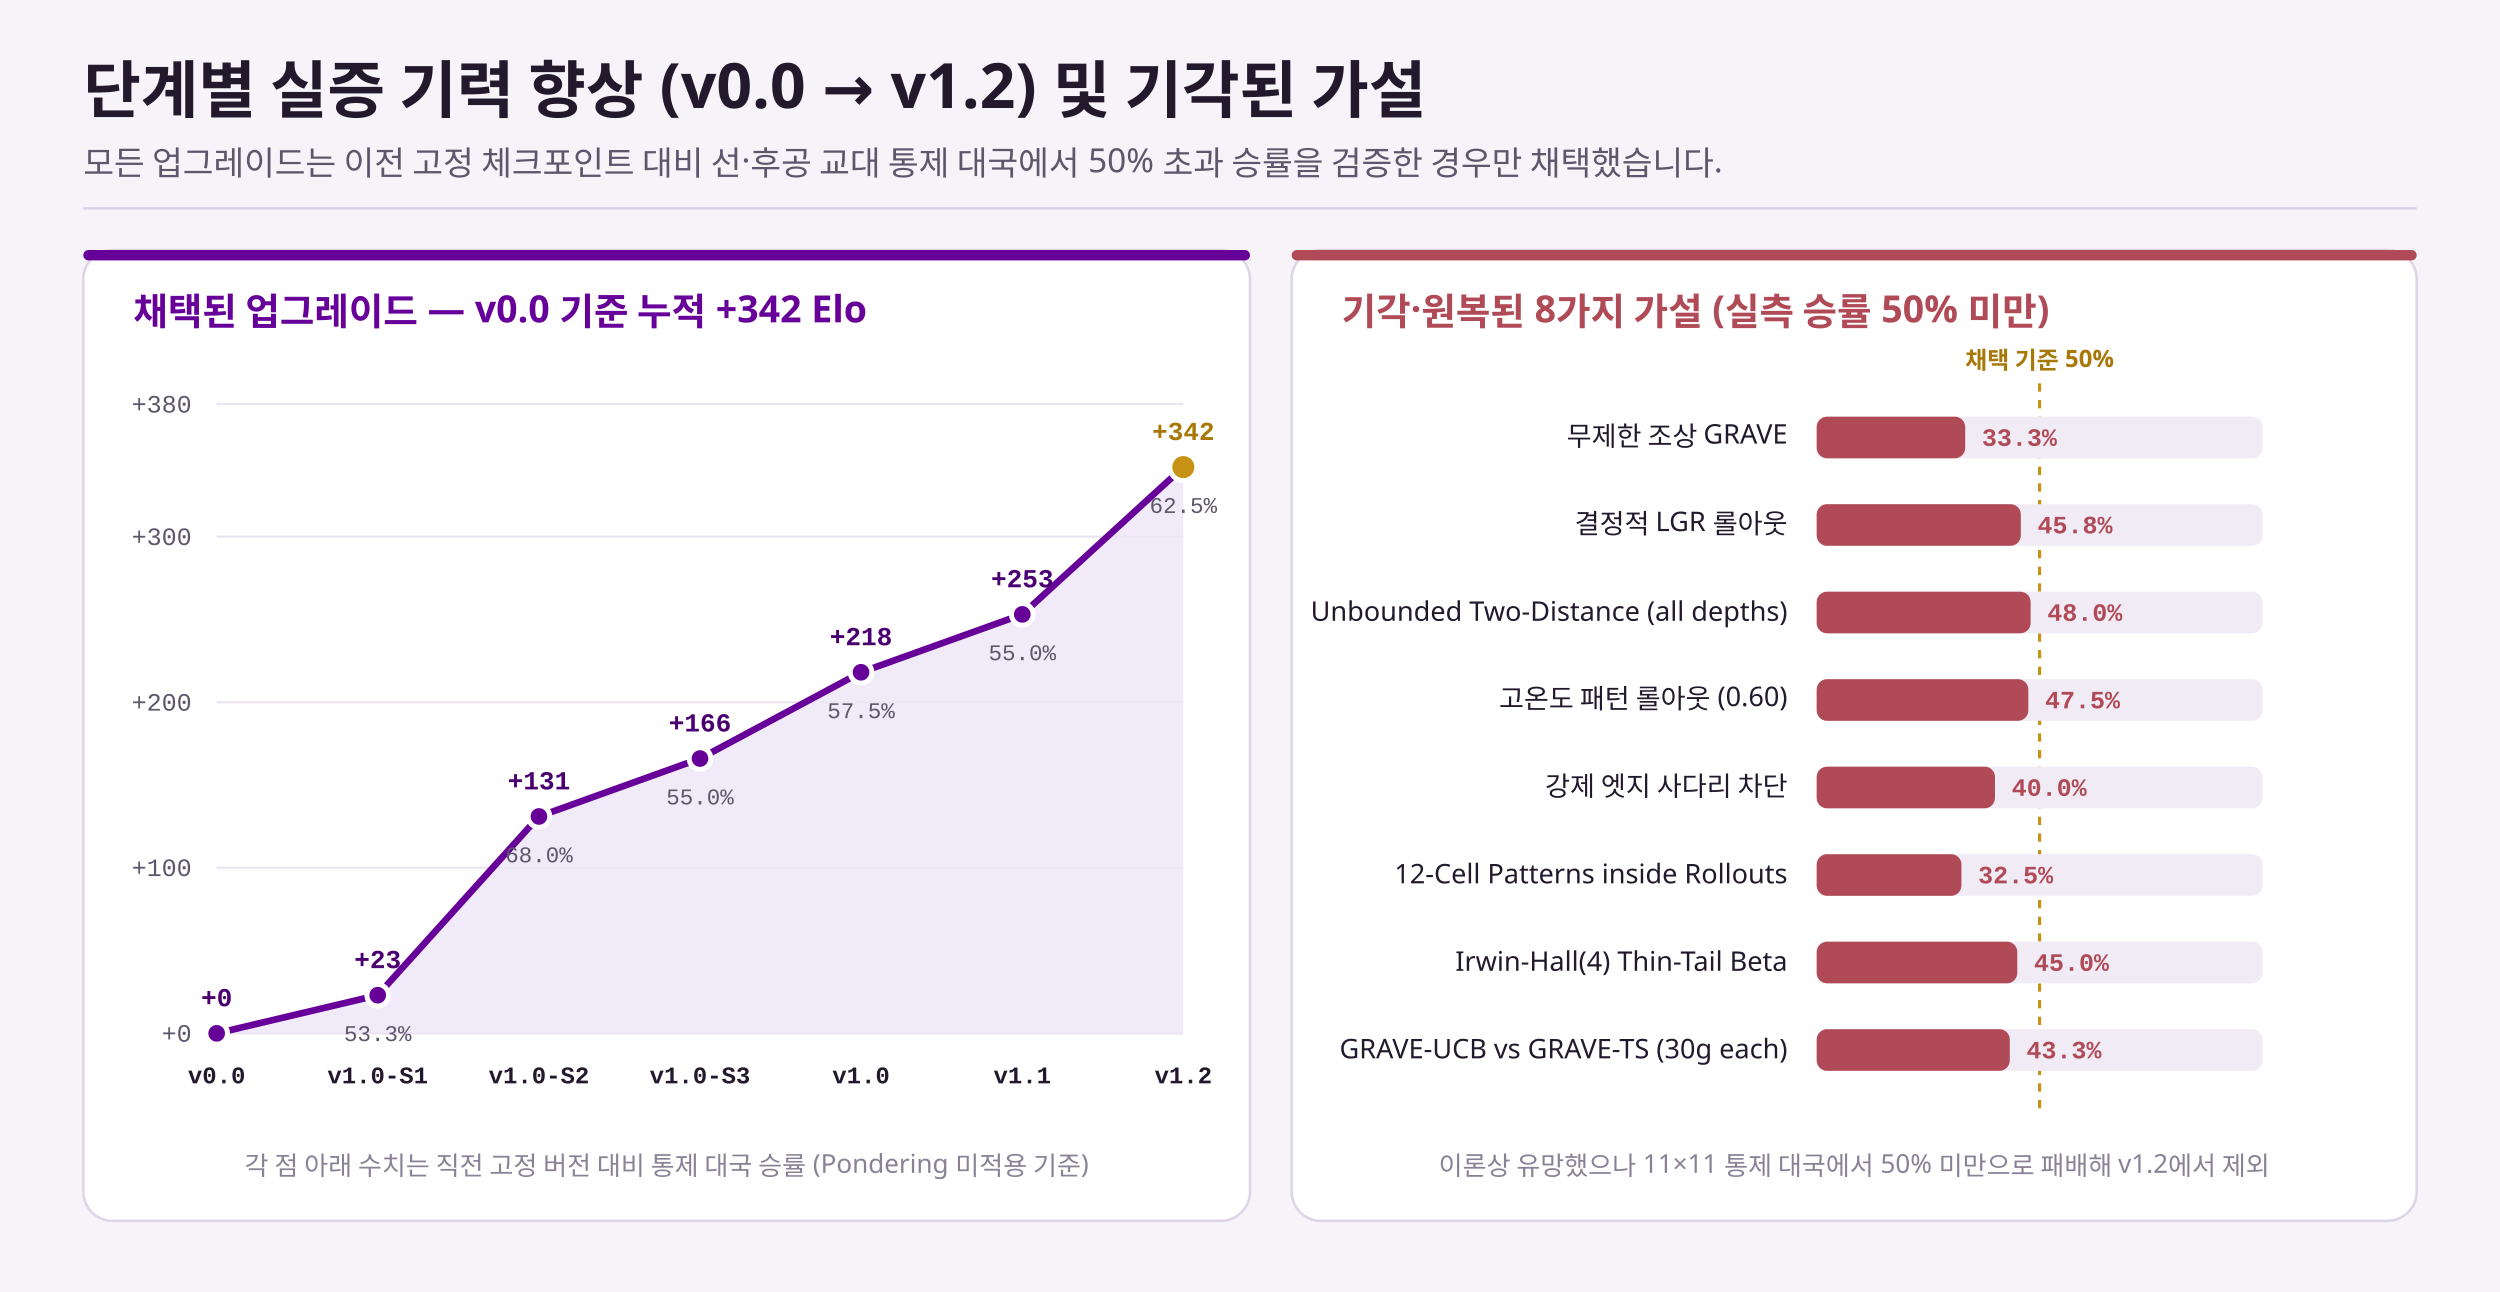
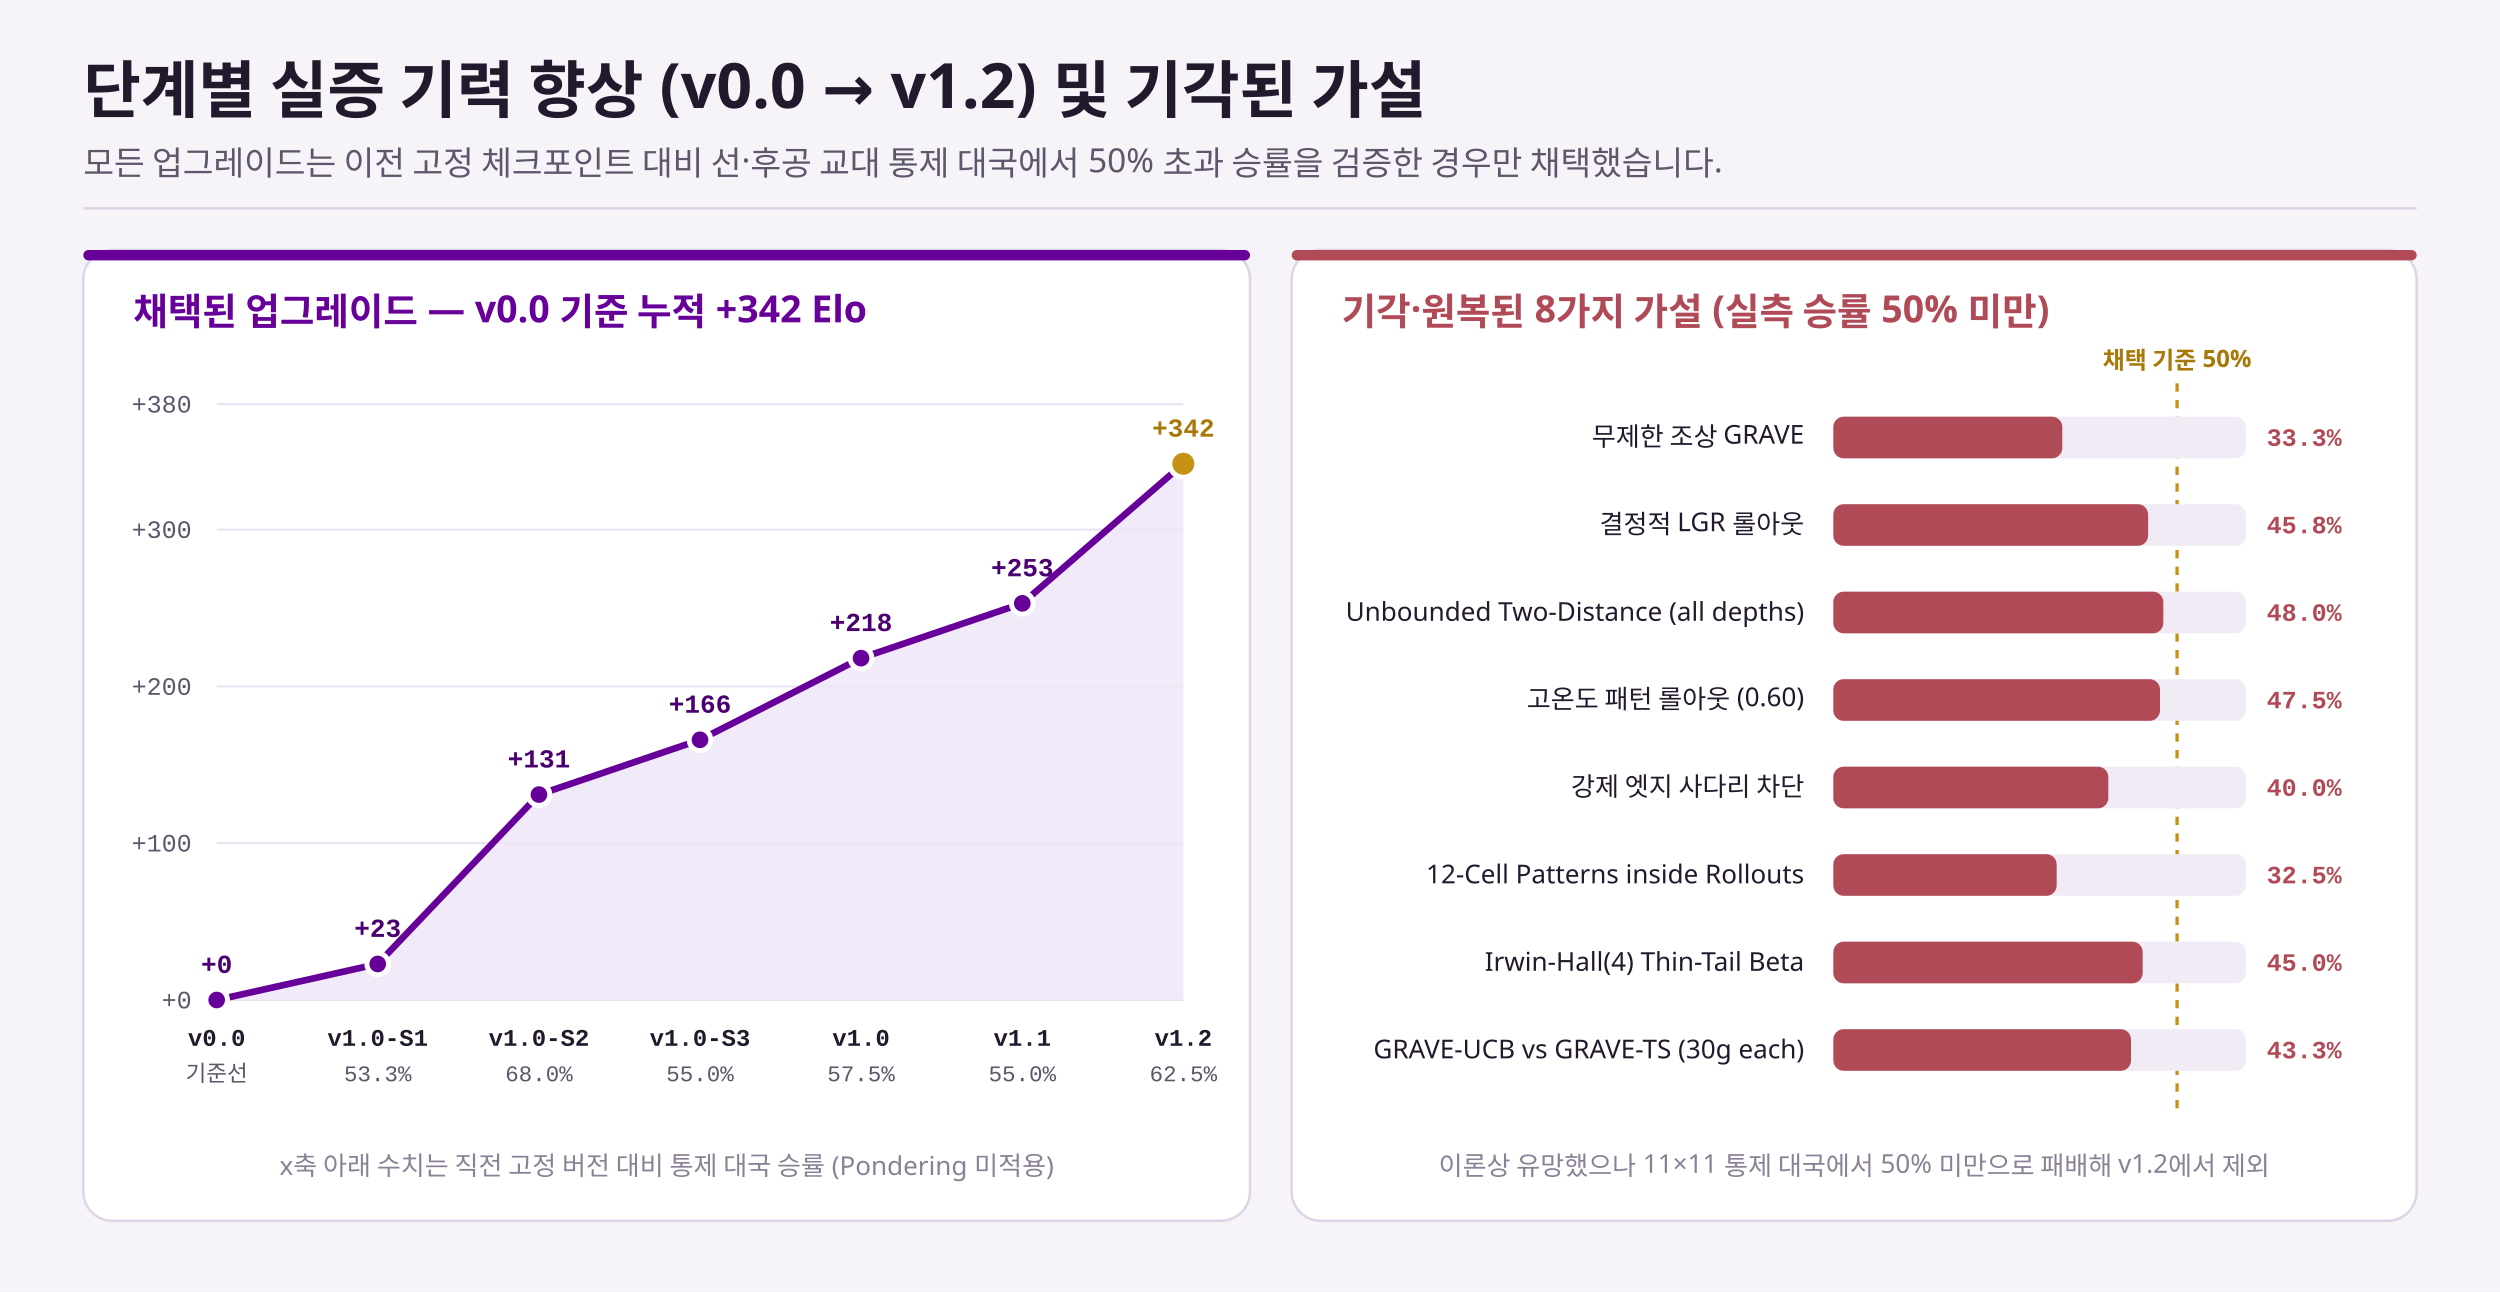
<svg xmlns="http://www.w3.org/2000/svg" viewBox="0 0 1200 620" width="1200" height="620" role="img" aria-labelledby="title desc">
  <style>text{font-family:'Noto Sans KR', 'Malgun Gothic', 'Apple SD Gothic Neo', 'Segoe UI', sans-serif;font-variant-numeric:tabular-nums}.mono{font-family:'JetBrains Mono', Consolas, 'Courier New', monospace}</style>
  <rect width="1200" height="620" fill="#F6F3F9" />
  <text x="40" y="54" fill="#23192D" font-size="30" font-weight="750">단계별 실증 기력 향상 (v0.0 → v1.2) 및 기각된 가설</text>
  <text x="40" y="84" fill="#5E566A" font-size="16">모든 업그레이드는 이전 고정 체크포인트 대비 선·후공 교대 통제 대국에서 50% 초과 승률을 검증한 경우만 채택했습니다.</text>
  <path d="M40 100H1160" stroke="#DDD4E6" stroke-width="1.2" />
  <rect x="40" y="120" width="560" height="466" rx="14" fill="#FFFFFF" stroke="#DDD4E6" stroke-width="1.2" />
  <rect x="40" y="120" width="560" height="5" rx="2.5" fill="#660099" />
  <text x="64" y="156" fill="#660099" font-size="18" font-weight="700">채택된 업그레이드 — v0.0 기준 누적 +342 Elo</text>
-   <line x1="104" y1="496.0" x2="568" y2="496.0" stroke="#E9E3F0" stroke-width="1" />
-   <text class="mono" x="92" y="500.0" text-anchor="end" fill="#5E566A" font-size="12">+0</text>
-   <line x1="104" y1="416.5" x2="568" y2="416.5" stroke="#E9E3F0" stroke-width="1" />
-   <text class="mono" x="92" y="420.5" text-anchor="end" fill="#5E566A" font-size="12">+100</text>
-   <line x1="104" y1="337.1" x2="568" y2="337.1" stroke="#E9E3F0" stroke-width="1" />
-   <text class="mono" x="92" y="341.1" text-anchor="end" fill="#5E566A" font-size="12">+200</text>
-   <line x1="104" y1="257.6" x2="568" y2="257.6" stroke="#E9E3F0" stroke-width="1" />
-   <text class="mono" x="92" y="261.6" text-anchor="end" fill="#5E566A" font-size="12">+300</text>
+   <line x1="104" y1="480.0" x2="568" y2="480.0" stroke="#E9E3F0" stroke-width="1" />
+   <text class="mono" x="92" y="484.0" text-anchor="end" fill="#5E566A" font-size="12">+0</text>
+   <line x1="104" y1="404.7" x2="568" y2="404.7" stroke="#E9E3F0" stroke-width="1" />
+   <text class="mono" x="92" y="408.7" text-anchor="end" fill="#5E566A" font-size="12">+100</text>
+   <line x1="104" y1="329.5" x2="568" y2="329.5" stroke="#E9E3F0" stroke-width="1" />
+   <text class="mono" x="92" y="333.5" text-anchor="end" fill="#5E566A" font-size="12">+200</text>
+   <line x1="104" y1="254.2" x2="568" y2="254.2" stroke="#E9E3F0" stroke-width="1" />
+   <text class="mono" x="92" y="258.2" text-anchor="end" fill="#5E566A" font-size="12">+300</text>
  <line x1="104" y1="194.0" x2="568" y2="194.0" stroke="#E9E3F0" stroke-width="1" />
  <text class="mono" x="92" y="198.0" text-anchor="end" fill="#5E566A" font-size="12">+380</text>
-   <path d="M 104.0 496 L 104.0 496.0 L 181.3 477.7 L 258.7 391.9 L 336.0 364.1 L 413.3 322.7 L 490.7 294.9 L 568.0 224.2 L 568.0 496 Z" fill="#EFE6F7" opacity="0.85" />
-   <path d="M 104.0 496.0 L 181.3 477.7 L 258.7 391.9 L 336.0 364.1 L 413.3 322.7 L 490.7 294.9 L 568.0 224.2" fill="none" stroke="#660099" stroke-width="3.2" stroke-linejoin="round" />
-   <circle cx="104.0" cy="496.0" r="5.2" fill="#660099" stroke="#FFFFFF" stroke-width="2.4" />
-   <text class="mono" x="104.0" y="483.0" text-anchor="middle" fill="#4A0070" font-size="12.5" font-weight="700">+0</text>
-   <text class="mono" x="104.0" y="520" text-anchor="middle" fill="#23192D" font-size="11.5" font-weight="600">v0.0</text>
-   <circle cx="181.3" cy="477.7" r="5.2" fill="#660099" stroke="#FFFFFF" stroke-width="2.4" />
-   <text class="mono" x="181.3" y="464.7" text-anchor="middle" fill="#4A0070" font-size="12.5" font-weight="700">+23</text>
-   <text class="mono" x="181.3" y="499.7" text-anchor="middle" fill="#5E566A" font-size="10.8">53.3%</text>
-   <text class="mono" x="181.3" y="520" text-anchor="middle" fill="#23192D" font-size="11.5" font-weight="600">v1.0-S1</text>
-   <circle cx="258.7" cy="391.9" r="5.2" fill="#660099" stroke="#FFFFFF" stroke-width="2.4" />
-   <text class="mono" x="258.7" y="378.9" text-anchor="middle" fill="#4A0070" font-size="12.5" font-weight="700">+131</text>
-   <text class="mono" x="258.7" y="413.9" text-anchor="middle" fill="#5E566A" font-size="10.8">68.0%</text>
-   <text class="mono" x="258.7" y="520" text-anchor="middle" fill="#23192D" font-size="11.5" font-weight="600">v1.0-S2</text>
-   <circle cx="336.0" cy="364.1" r="5.2" fill="#660099" stroke="#FFFFFF" stroke-width="2.4" />
-   <text class="mono" x="336.0" y="351.1" text-anchor="middle" fill="#4A0070" font-size="12.5" font-weight="700">+166</text>
-   <text class="mono" x="336.0" y="386.1" text-anchor="middle" fill="#5E566A" font-size="10.8">55.0%</text>
-   <text class="mono" x="336.0" y="520" text-anchor="middle" fill="#23192D" font-size="11.5" font-weight="600">v1.0-S3</text>
-   <circle cx="413.3" cy="322.7" r="5.2" fill="#660099" stroke="#FFFFFF" stroke-width="2.4" />
-   <text class="mono" x="413.3" y="309.7" text-anchor="middle" fill="#4A0070" font-size="12.5" font-weight="700">+218</text>
-   <text class="mono" x="413.3" y="344.7" text-anchor="middle" fill="#5E566A" font-size="10.8">57.5%</text>
-   <text class="mono" x="413.3" y="520" text-anchor="middle" fill="#23192D" font-size="11.5" font-weight="600">v1.0</text>
-   <circle cx="490.7" cy="294.9" r="5.2" fill="#660099" stroke="#FFFFFF" stroke-width="2.4" />
-   <text class="mono" x="490.7" y="281.9" text-anchor="middle" fill="#4A0070" font-size="12.5" font-weight="700">+253</text>
-   <text class="mono" x="490.7" y="316.9" text-anchor="middle" fill="#5E566A" font-size="10.8">55.0%</text>
-   <text class="mono" x="490.7" y="520" text-anchor="middle" fill="#23192D" font-size="11.5" font-weight="600">v1.1</text>
-   <circle cx="568.0" cy="224.2" r="6.5" fill="#C69214" stroke="#FFFFFF" stroke-width="2.4" />
-   <text class="mono" x="568.0" y="211.2" text-anchor="middle" fill="#A87908" font-size="12.5" font-weight="700">+342</text>
-   <text class="mono" x="568.0" y="246.2" text-anchor="middle" fill="#5E566A" font-size="10.8">62.5%</text>
-   <text class="mono" x="568.0" y="520" text-anchor="middle" fill="#23192D" font-size="11.5" font-weight="600">v1.2</text>
-   <text x="320" y="564" text-anchor="middle" fill="#8A8196" font-size="12.5">각 점 아래 수치는 직전 고정 버전 대비 통제 대국 승률 (Pondering 미적용 기준)</text>
+   <path d="M 104.0 480 L 104.0 480.0 L 181.3 462.7 L 258.7 381.4 L 336.0 355.1 L 413.3 315.9 L 490.7 289.6 L 568.0 222.6 L 568.0 480 Z" fill="#EFE6F7" opacity="0.85" />
+   <path d="M 104.0 480.0 L 181.3 462.7 L 258.7 381.4 L 336.0 355.1 L 413.3 315.9 L 490.7 289.6 L 568.0 222.6" fill="none" stroke="#660099" stroke-width="3.2" stroke-linejoin="round" />
+   <circle cx="104.0" cy="480.0" r="5.2" fill="#660099" stroke="#FFFFFF" stroke-width="2.4" />
+   <text class="mono" x="104.0" y="467.0" text-anchor="middle" fill="#4A0070" font-size="12.5" font-weight="700">+0</text>
+   <text class="mono" x="104.0" y="502" text-anchor="middle" fill="#23192D" font-size="11.5" font-weight="700">v0.0</text>
+   <text class="mono" x="104.0" y="519" text-anchor="middle" fill="#5E566A" font-size="10.8">기준선</text>
+   <circle cx="181.3" cy="462.7" r="5.2" fill="#660099" stroke="#FFFFFF" stroke-width="2.4" />
+   <text class="mono" x="181.3" y="449.7" text-anchor="middle" fill="#4A0070" font-size="12.5" font-weight="700">+23</text>
+   <text class="mono" x="181.3" y="502" text-anchor="middle" fill="#23192D" font-size="11.5" font-weight="700">v1.0-S1</text>
+   <text class="mono" x="181.3" y="519" text-anchor="middle" fill="#5E566A" font-size="10.8">53.3%</text>
+   <circle cx="258.7" cy="381.4" r="5.2" fill="#660099" stroke="#FFFFFF" stroke-width="2.4" />
+   <text class="mono" x="258.7" y="368.4" text-anchor="middle" fill="#4A0070" font-size="12.5" font-weight="700">+131</text>
+   <text class="mono" x="258.7" y="502" text-anchor="middle" fill="#23192D" font-size="11.5" font-weight="700">v1.0-S2</text>
+   <text class="mono" x="258.7" y="519" text-anchor="middle" fill="#5E566A" font-size="10.8">68.0%</text>
+   <circle cx="336.0" cy="355.1" r="5.2" fill="#660099" stroke="#FFFFFF" stroke-width="2.4" />
+   <text class="mono" x="336.0" y="342.1" text-anchor="middle" fill="#4A0070" font-size="12.5" font-weight="700">+166</text>
+   <text class="mono" x="336.0" y="502" text-anchor="middle" fill="#23192D" font-size="11.5" font-weight="700">v1.0-S3</text>
+   <text class="mono" x="336.0" y="519" text-anchor="middle" fill="#5E566A" font-size="10.8">55.0%</text>
+   <circle cx="413.3" cy="315.9" r="5.2" fill="#660099" stroke="#FFFFFF" stroke-width="2.4" />
+   <text class="mono" x="413.3" y="302.9" text-anchor="middle" fill="#4A0070" font-size="12.5" font-weight="700">+218</text>
+   <text class="mono" x="413.3" y="502" text-anchor="middle" fill="#23192D" font-size="11.5" font-weight="700">v1.0</text>
+   <text class="mono" x="413.3" y="519" text-anchor="middle" fill="#5E566A" font-size="10.8">57.5%</text>
+   <circle cx="490.7" cy="289.6" r="5.2" fill="#660099" stroke="#FFFFFF" stroke-width="2.4" />
+   <text class="mono" x="490.7" y="276.6" text-anchor="middle" fill="#4A0070" font-size="12.5" font-weight="700">+253</text>
+   <text class="mono" x="490.7" y="502" text-anchor="middle" fill="#23192D" font-size="11.5" font-weight="700">v1.1</text>
+   <text class="mono" x="490.7" y="519" text-anchor="middle" fill="#5E566A" font-size="10.8">55.0%</text>
+   <circle cx="568.0" cy="222.6" r="6.5" fill="#C69214" stroke="#FFFFFF" stroke-width="2.4" />
+   <text class="mono" x="568.0" y="209.6" text-anchor="middle" fill="#A87908" font-size="12.5" font-weight="700">+342</text>
+   <text class="mono" x="568.0" y="502" text-anchor="middle" fill="#23192D" font-size="11.5" font-weight="700">v1.2</text>
+   <text class="mono" x="568.0" y="519" text-anchor="middle" fill="#5E566A" font-size="10.8">62.5%</text>
+   <text x="320" y="564" text-anchor="middle" fill="#8A8196" font-size="12.5">x축 아래 수치는 직전 고정 버전 대비 통제 대국 승률 (Pondering 미적용)</text>
  <rect x="620" y="120" width="540" height="466" rx="14" fill="#FFFFFF" stroke="#DDD4E6" stroke-width="1.2" />
  <rect x="620" y="120" width="540" height="5" rx="2.5" fill="#B04A56" />
  <text x="644" y="156" fill="#B04A56" font-size="18" font-weight="700">기각·원복된 8가지 가설 (실측 승률 50% 미만)</text>
-   <line x1="979.0" y1="184" x2="979.0" y2="532" stroke="#C69214" stroke-dasharray="4,4" stroke-width="1.5" />
-   <text x="979.0" y="177" text-anchor="middle" fill="#A87908" font-size="11.5" font-weight="700">채택 기준 50%</text>
-   <text x="858" y="214" text-anchor="end" fill="#23192D" font-size="13" font-weight="500">무제한 조상 GRAVE</text>
-   <rect x="872" y="200" width="214" height="20" rx="5" fill="#F0EBF5" />
-   <rect x="872" y="200" width="71.3" height="20" rx="5" fill="#B04A56" />
-   <text class="mono" x="951.3" y="214" fill="#B04A56" font-size="12" font-weight="700">33.3%</text>
-   <text x="858" y="256" text-anchor="end" fill="#23192D" font-size="13" font-weight="500">결정적 LGR 롤아웃</text>
-   <rect x="872" y="242" width="214" height="20" rx="5" fill="#F0EBF5" />
-   <rect x="872" y="242" width="98.0" height="20" rx="5" fill="#B04A56" />
-   <text class="mono" x="978.0" y="256" fill="#B04A56" font-size="12" font-weight="700">45.8%</text>
-   <text x="858" y="298" text-anchor="end" fill="#23192D" font-size="13" font-weight="500">Unbounded Two-Distance (all depths)</text>
-   <rect x="872" y="284" width="214" height="20" rx="5" fill="#F0EBF5" />
-   <rect x="872" y="284" width="102.7" height="20" rx="5" fill="#B04A56" />
-   <text class="mono" x="982.7" y="298" fill="#B04A56" font-size="12" font-weight="700">48.0%</text>
-   <text x="858" y="340" text-anchor="end" fill="#23192D" font-size="13" font-weight="500">고온도 패턴 롤아웃 (0.60)</text>
-   <rect x="872" y="326" width="214" height="20" rx="5" fill="#F0EBF5" />
-   <rect x="872" y="326" width="101.6" height="20" rx="5" fill="#B04A56" />
-   <text class="mono" x="981.6" y="340" fill="#B04A56" font-size="12" font-weight="700">47.5%</text>
-   <text x="858" y="382" text-anchor="end" fill="#23192D" font-size="13" font-weight="500">강제 엣지 사다리 차단</text>
-   <rect x="872" y="368" width="214" height="20" rx="5" fill="#F0EBF5" />
-   <rect x="872" y="368" width="85.6" height="20" rx="5" fill="#B04A56" />
-   <text class="mono" x="965.6" y="382" fill="#B04A56" font-size="12" font-weight="700">40.0%</text>
-   <text x="858" y="424" text-anchor="end" fill="#23192D" font-size="13" font-weight="500">12-Cell Patterns inside Rollouts</text>
-   <rect x="872" y="410" width="214" height="20" rx="5" fill="#F0EBF5" />
-   <rect x="872" y="410" width="69.5" height="20" rx="5" fill="#B04A56" />
-   <text class="mono" x="949.5" y="424" fill="#B04A56" font-size="12" font-weight="700">32.5%</text>
-   <text x="858" y="466" text-anchor="end" fill="#23192D" font-size="13" font-weight="500">Irwin-Hall(4) Thin-Tail Beta</text>
-   <rect x="872" y="452" width="214" height="20" rx="5" fill="#F0EBF5" />
-   <rect x="872" y="452" width="96.3" height="20" rx="5" fill="#B04A56" />
-   <text class="mono" x="976.3" y="466" fill="#B04A56" font-size="12" font-weight="700">45.0%</text>
-   <text x="858" y="508" text-anchor="end" fill="#23192D" font-size="13" font-weight="500">GRAVE-UCB vs GRAVE-TS (30g each)</text>
-   <rect x="872" y="494" width="214" height="20" rx="5" fill="#F0EBF5" />
-   <rect x="872" y="494" width="92.7" height="20" rx="5" fill="#B04A56" />
-   <text class="mono" x="972.7" y="508" fill="#B04A56" font-size="12" font-weight="700">43.3%</text>
+   <line x1="1045.0" y1="184" x2="1045.0" y2="532" stroke="#C69214" stroke-dasharray="4,4" stroke-width="1.6" />
+   <text x="1045.0" y="177" text-anchor="middle" fill="#A87908" font-size="11.5" font-weight="700">채택 기준 50%</text>
+   <text x="866" y="214" text-anchor="end" fill="#23192D" font-size="12.5" font-weight="500">무제한 조상 GRAVE</text>
+   <rect x="880" y="200" width="198" height="20" rx="5" fill="#F0EBF5" />
+   <rect x="880" y="200" width="109.9" height="20" rx="5" fill="#B04A56" />
+   <text class="mono" x="1088.0" y="214" fill="#B04A56" font-size="12" font-weight="700">33.3%</text>
+   <text x="866" y="256" text-anchor="end" fill="#23192D" font-size="12.5" font-weight="500">결정적 LGR 롤아웃</text>
+   <rect x="880" y="242" width="198" height="20" rx="5" fill="#F0EBF5" />
+   <rect x="880" y="242" width="151.1" height="20" rx="5" fill="#B04A56" />
+   <text class="mono" x="1088.0" y="256" fill="#B04A56" font-size="12" font-weight="700">45.8%</text>
+   <text x="866" y="298" text-anchor="end" fill="#23192D" font-size="12.5" font-weight="500">Unbounded Two-Distance (all depths)</text>
+   <rect x="880" y="284" width="198" height="20" rx="5" fill="#F0EBF5" />
+   <rect x="880" y="284" width="158.4" height="20" rx="5" fill="#B04A56" />
+   <text class="mono" x="1088.0" y="298" fill="#B04A56" font-size="12" font-weight="700">48.0%</text>
+   <text x="866" y="340" text-anchor="end" fill="#23192D" font-size="12.5" font-weight="500">고온도 패턴 롤아웃 (0.60)</text>
+   <rect x="880" y="326" width="198" height="20" rx="5" fill="#F0EBF5" />
+   <rect x="880" y="326" width="156.8" height="20" rx="5" fill="#B04A56" />
+   <text class="mono" x="1088.0" y="340" fill="#B04A56" font-size="12" font-weight="700">47.5%</text>
+   <text x="866" y="382" text-anchor="end" fill="#23192D" font-size="12.5" font-weight="500">강제 엣지 사다리 차단</text>
+   <rect x="880" y="368" width="198" height="20" rx="5" fill="#F0EBF5" />
+   <rect x="880" y="368" width="132.0" height="20" rx="5" fill="#B04A56" />
+   <text class="mono" x="1088.0" y="382" fill="#B04A56" font-size="12" font-weight="700">40.0%</text>
+   <text x="866" y="424" text-anchor="end" fill="#23192D" font-size="12.5" font-weight="500">12-Cell Patterns inside Rollouts</text>
+   <rect x="880" y="410" width="198" height="20" rx="5" fill="#F0EBF5" />
+   <rect x="880" y="410" width="107.2" height="20" rx="5" fill="#B04A56" />
+   <text class="mono" x="1088.0" y="424" fill="#B04A56" font-size="12" font-weight="700">32.5%</text>
+   <text x="866" y="466" text-anchor="end" fill="#23192D" font-size="12.5" font-weight="500">Irwin-Hall(4) Thin-Tail Beta</text>
+   <rect x="880" y="452" width="198" height="20" rx="5" fill="#F0EBF5" />
+   <rect x="880" y="452" width="148.5" height="20" rx="5" fill="#B04A56" />
+   <text class="mono" x="1088.0" y="466" fill="#B04A56" font-size="12" font-weight="700">45.0%</text>
+   <text x="866" y="508" text-anchor="end" fill="#23192D" font-size="12.5" font-weight="500">GRAVE-UCB vs GRAVE-TS (30g each)</text>
+   <rect x="880" y="494" width="198" height="20" rx="5" fill="#F0EBF5" />
+   <rect x="880" y="494" width="142.9" height="20" rx="5" fill="#B04A56" />
+   <text class="mono" x="1088.0" y="508" fill="#B04A56" font-size="12" font-weight="700">43.3%</text>
  <text x="890" y="564" text-anchor="middle" fill="#8A8196" font-size="12.5">이론상 유망했으나 11×11 통제 대국에서 50% 미만으로 패배해 v1.2에서 제외</text>
</svg>
